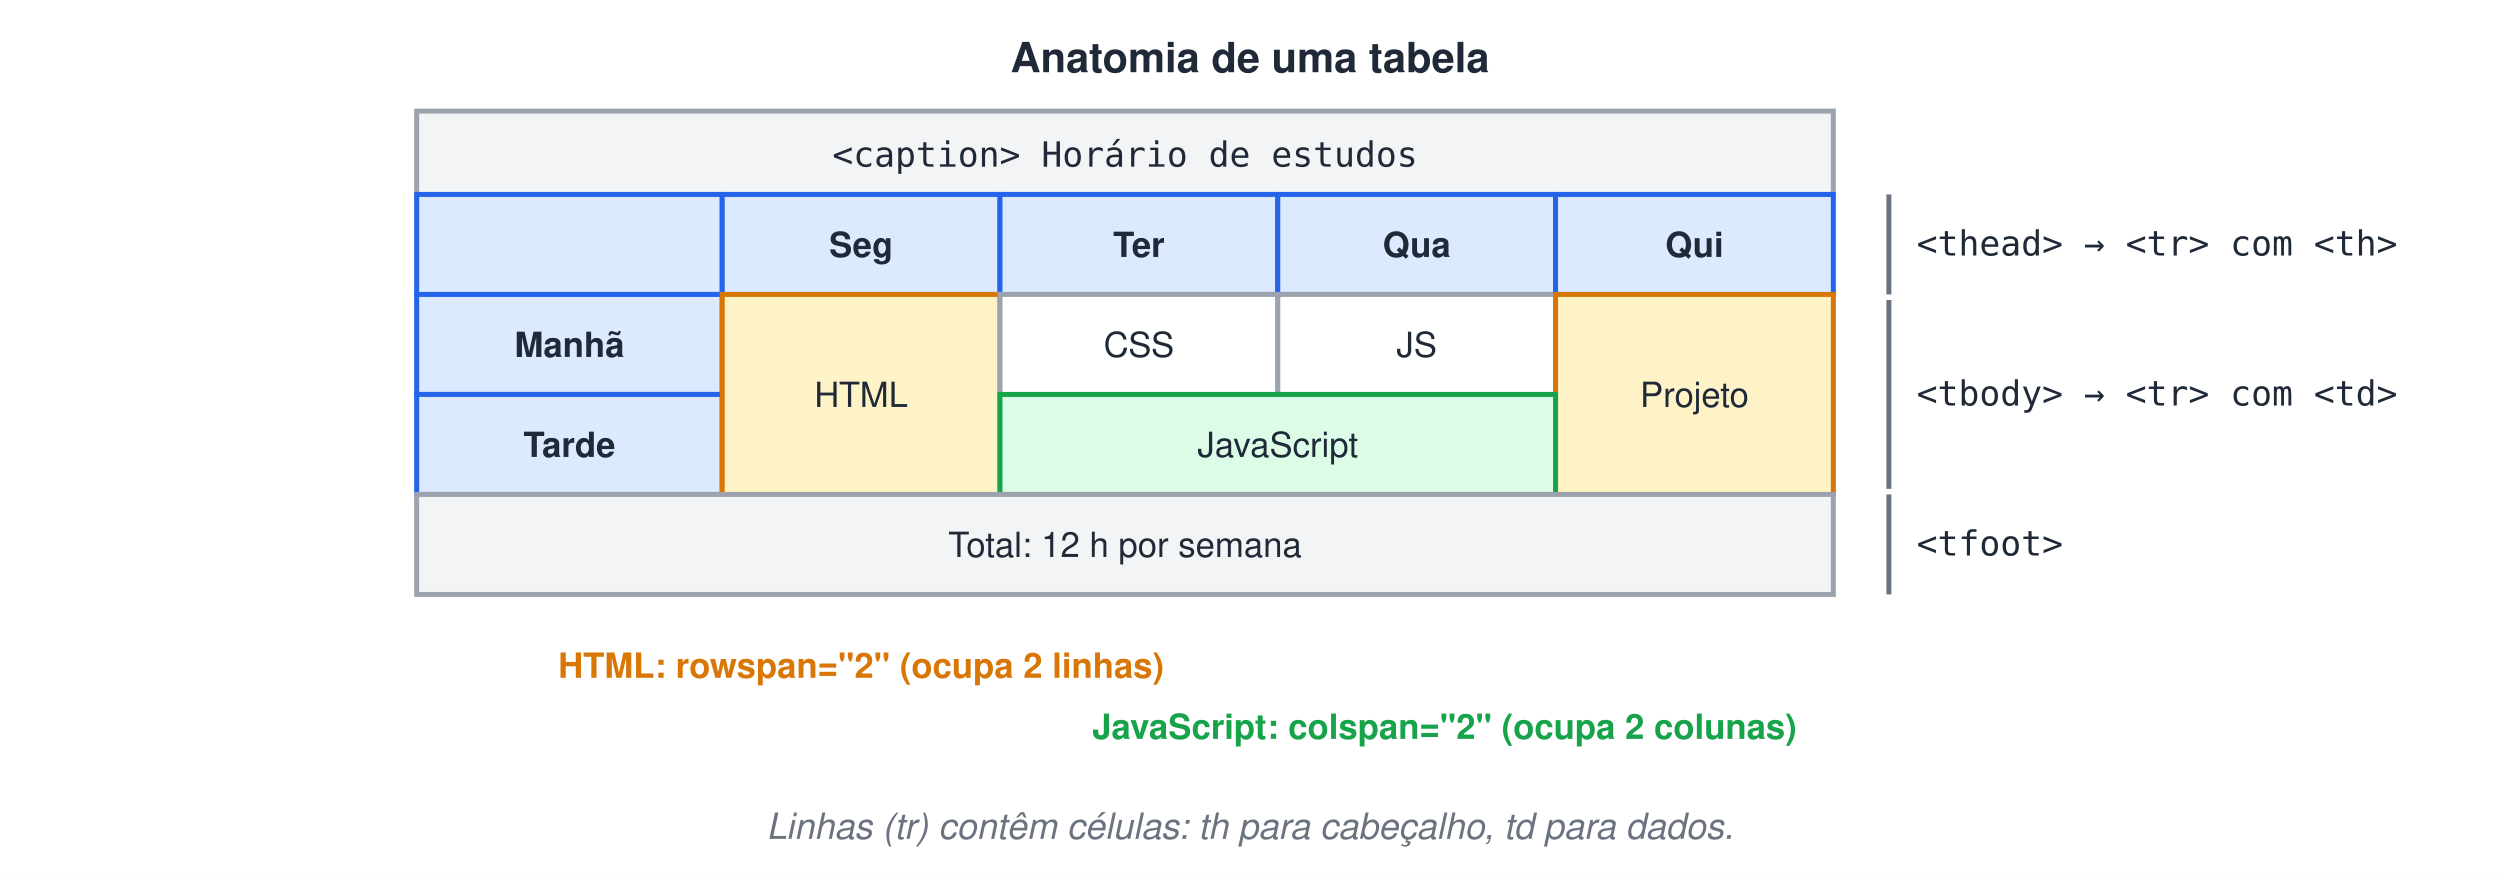
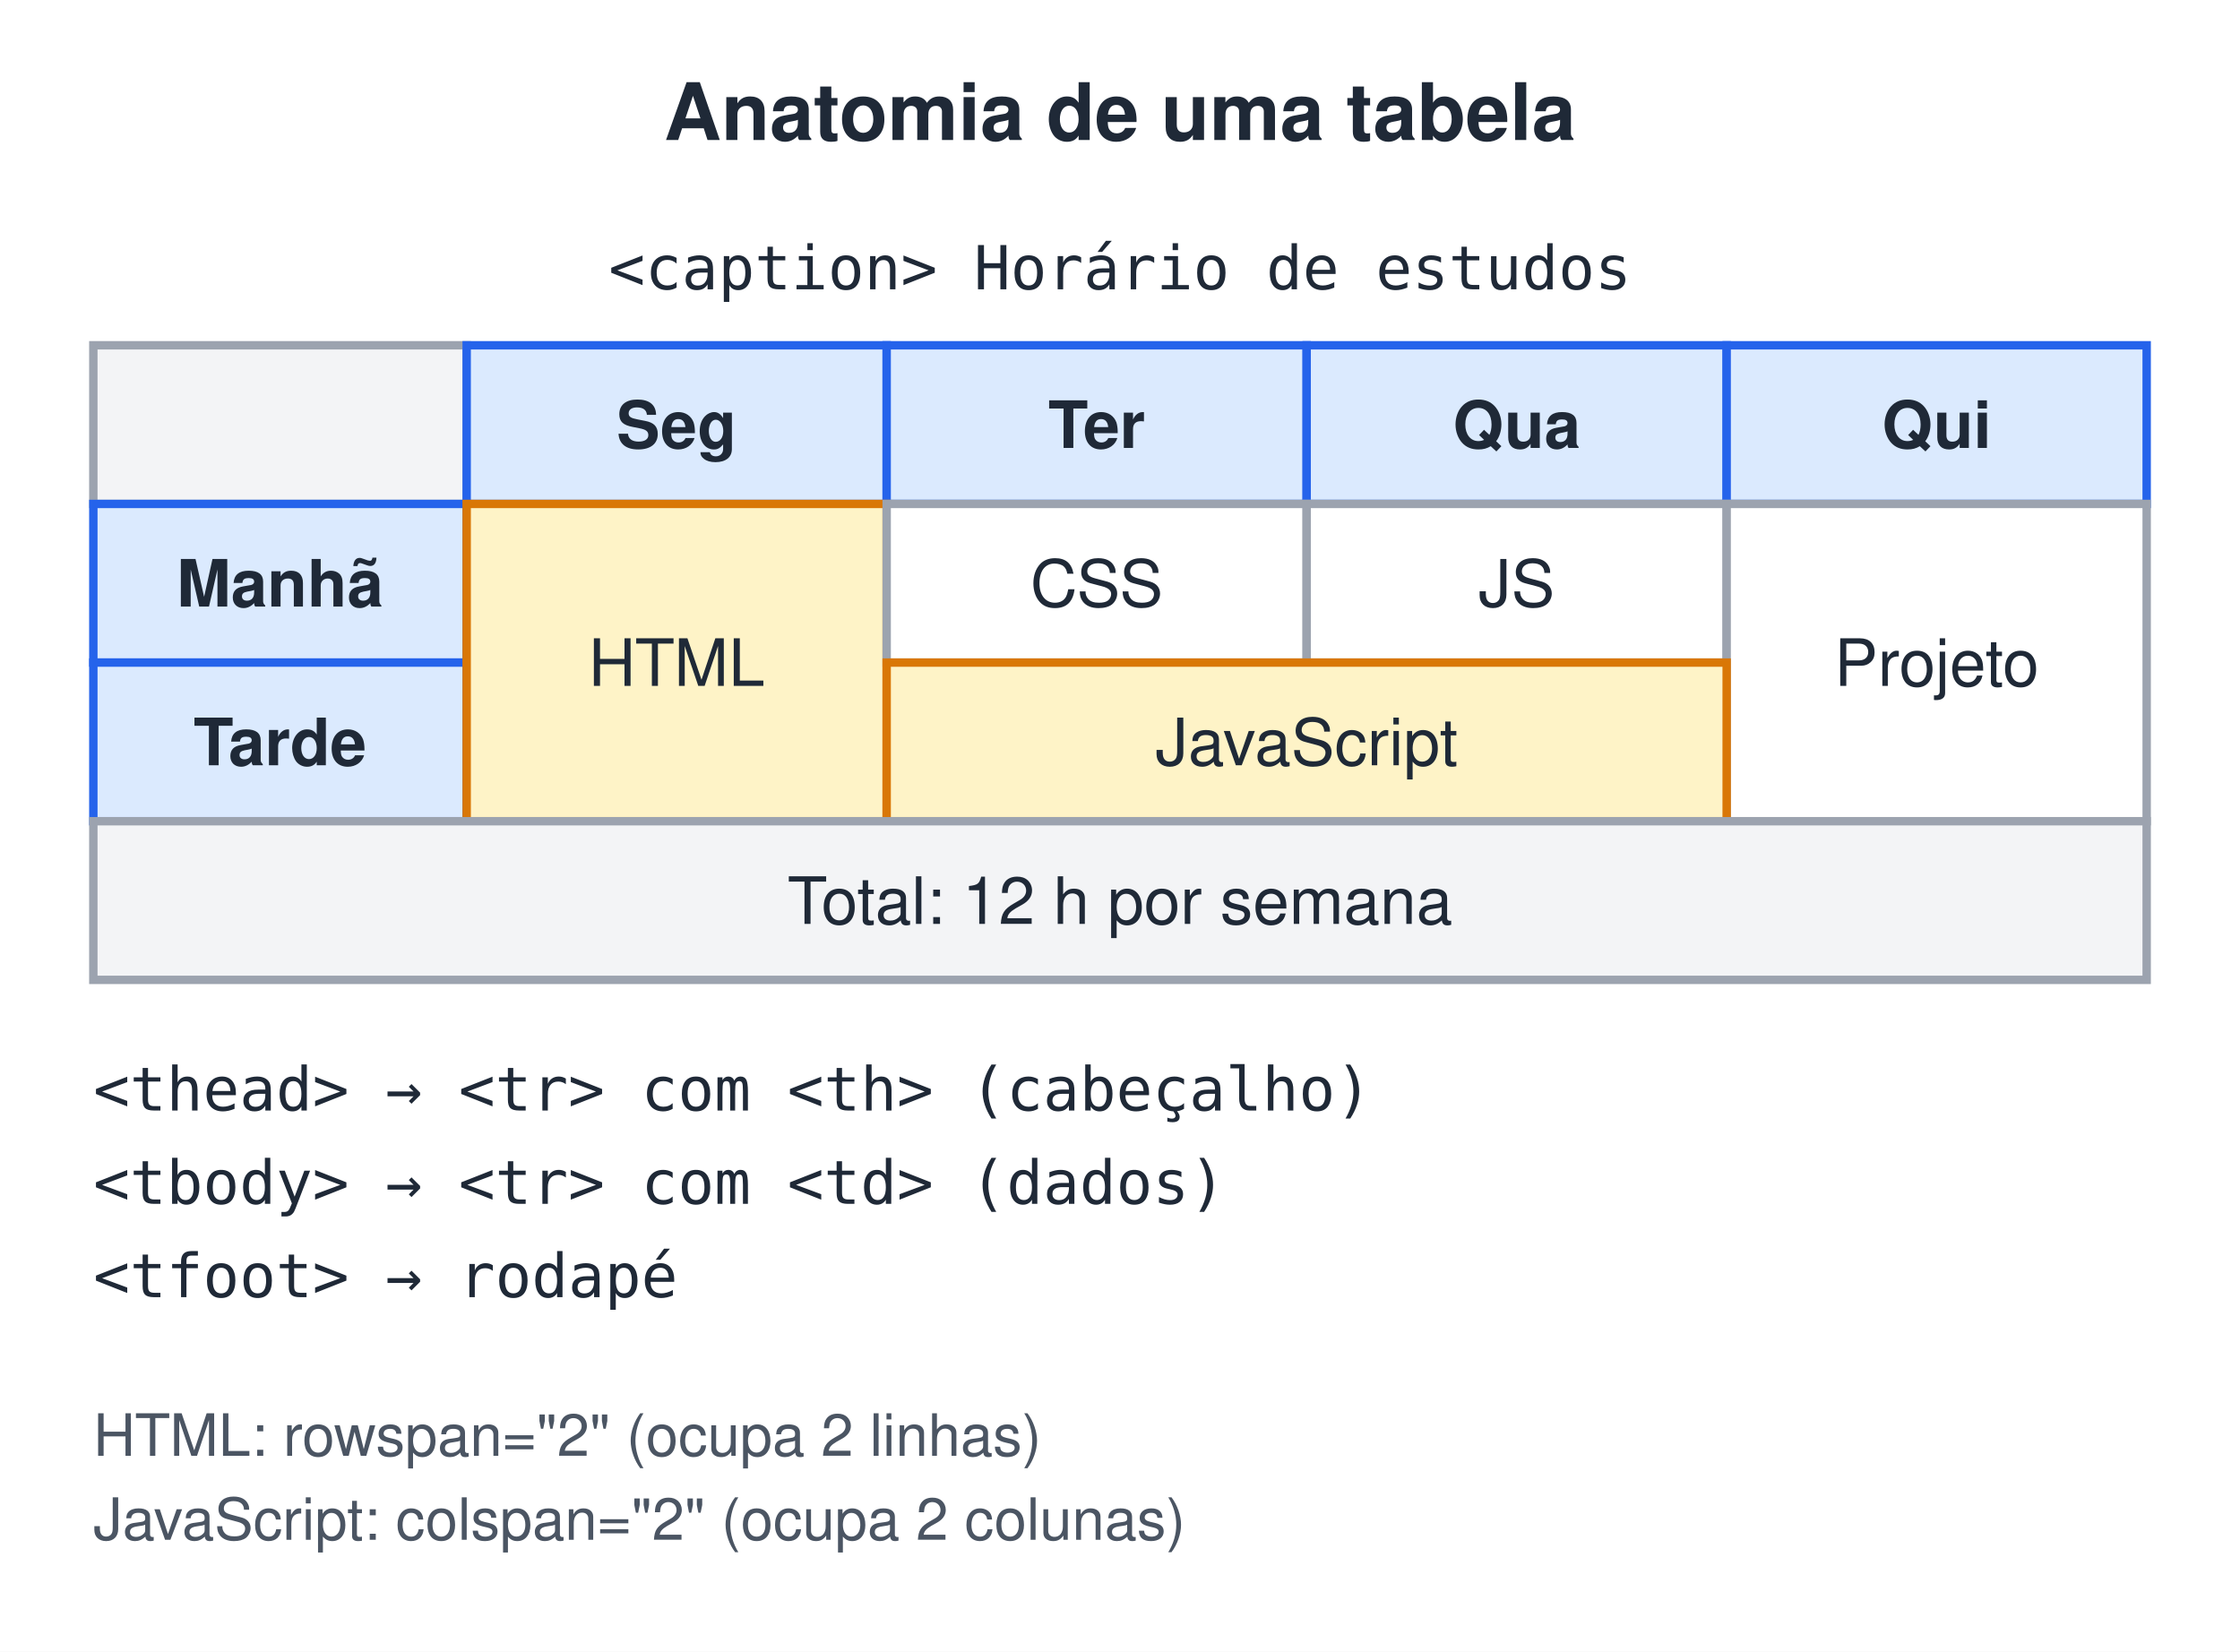
- <svg xmlns="http://www.w3.org/2000/svg" width="900" height="316" viewBox="0 0 900 316">
-   <style>text{font-family:Helvetica,Arial,sans-serif;font-size:12.5px;fill:#1F2937}.t{font-size:15px;font-weight:bold}.b{font-weight:bold}.m{font-family:Menlo,Consolas,monospace}.n{font-size:13px;font-style:italic;fill:#6B7280}.c{text-anchor:middle}.xB{fill:#DBEAFE;stroke:#2563EB}.xG{fill:#DCFCE7;stroke:#16A34A}.xO{fill:#FEF3C7;stroke:#D97706}.xY{fill:#F3F4F6;stroke:#9CA3AF}.xW{fill:#fff;stroke:#9CA3AF}rect{stroke-width:1.8}.l{stroke:#6B7280;stroke-width:1.8;fill:none}.kG{fill:#16A34A}.kO{fill:#D97706}</style>
+ <svg xmlns="http://www.w3.org/2000/svg" width="480" height="354" viewBox="0 0 480 354">
+   <style>text{white-space:pre;font-family:Helvetica,Arial,sans-serif;font-size:14px;fill:#1F2937}.t{font-size:17px;font-weight:bold}.b{font-weight:bold}.m{font-family:Menlo,Consolas,monospace;font-size:13px}.s{font-size:12.5px;fill:#4B5563}.n{font-size:13px;font-style:italic;fill:#4B5563}.c{text-anchor:middle}.r{text-anchor:end}.xB{fill:#DBEAFE;stroke:#2563EB}.xG{fill:#DCFCE7;stroke:#16A34A}.xO{fill:#FEF3C7;stroke:#D97706}.xP{fill:#EDE9FE;stroke:#7C3AED}.xR{fill:#FEE2E2;stroke:#DC2626}.xY{fill:#F3F4F6;stroke:#9CA3AF}.xW{fill:#fff;stroke:#9CA3AF}.xT{fill:#CCFBF1;stroke:#0D9488}.xK{fill:#FCE7F3;stroke:#DB2777}rect,ellipse,polygon{stroke-width:1.8}.l{stroke:#6B7280;stroke-width:1.8;fill:none}.d{stroke-dasharray:5 4}</style>
+   <defs>
+     <marker id="a" viewBox="0 0 10 10" refX="9" refY="5" markerWidth="7" markerHeight="7" orient="auto-start-reverse">
+       <path d="M0,0L10,5L0,10z" fill="#6B7280" />
+     </marker>
+   </defs>
  <rect width="100%" height="100%" fill="#fff" />
-   <text x="450" y="26" class="t c">Anatomia de uma tabela</text>
-   <rect x="150" y="40" width="510" height="30" rx="0" class="xY" />
-   <text x="405" y="60" class="m c">&lt;caption&gt; Horário de estudos</text>
-   <rect x="150" y="70" width="110" height="36" rx="0" class="xB" />
-   <rect x="260" y="70" width="100" height="36" rx="0" class="xB" />
-   <text x="310" y="92.5" class="b c">Seg</text>
-   <rect x="360" y="70" width="100" height="36" rx="0" class="xB" />
-   <text x="410" y="92.5" class="b c">Ter</text>
-   <rect x="460" y="70" width="100" height="36" rx="0" class="xB" />
-   <text x="510" y="92.5" class="b c">Qua</text>
-   <rect x="560" y="70" width="100" height="36" rx="0" class="xB" />
-   <text x="610" y="92.5" class="b c">Qui</text>
-   <rect x="150" y="106" width="110" height="36" rx="0" class="xB" />
-   <text x="205" y="128.5" class="b c">Manhã</text>
-   <rect x="150" y="142" width="110" height="36" rx="0" class="xB" />
-   <text x="205" y="164.5" class="b c">Tarde</text>
-   <rect x="260" y="106" width="100" height="72" rx="0" class="xO" />
-   <text x="310" y="146.5" class="c">HTML</text>
-   <rect x="360" y="106" width="100" height="36" rx="0" class="xW" />
-   <text x="410" y="128.5" class="c">CSS</text>
-   <rect x="460" y="106" width="100" height="36" rx="0" class="xW" />
-   <text x="510" y="128.5" class="c">JS</text>
-   <rect x="560" y="106" width="100" height="72" rx="0" class="xO" />
-   <text x="610" y="146.5" class="c">Projeto</text>
-   <rect x="360" y="142" width="200" height="36" rx="0" class="xG" />
-   <text x="460" y="164.5" class="c">JavaScript</text>
-   <rect x="150" y="178" width="510" height="36" rx="0" class="xY" />
-   <text x="405" y="200.5" class="c">Total: 12 h por semana</text>
-   <path d="M680,70v36" class="l" />
-   <text x="690" y="92" class="m">&lt;thead&gt; → &lt;tr&gt; com &lt;th&gt;</text>
-   <path d="M680,108v68" class="l" />
-   <text x="690" y="146" class="m">&lt;tbody&gt; → &lt;tr&gt; com &lt;td&gt;</text>
-   <path d="M680,178v36" class="l" />
-   <text x="690" y="200" class="m">&lt;tfoot&gt;</text>
-   <text x="310" y="244" class="b c kO">HTML: rowspan="2" (ocupa 2 linhas)</text>
-   <text x="520" y="266" class="b c kG">JavaScript: colspan="2" (ocupa 2 colunas)</text>
-   <text x="450" y="302" class="n c">Linhas (tr) contêm células: th para cabeçalho, td para dados.</text>
+   <text x="240.0" y="30" class="t c">Anatomia de uma tabela</text>
+   <text x="240.0" y="62" class="m c">&lt;caption&gt; Horário de estudos</text>
+   <rect x="20" y="74" width="80" height="34" rx="0" class="xY" />
+   <text x="60.0" y="96.0" class="c" />
+   <rect x="100" y="74" width="90" height="34" rx="0" class="xB" />
+   <text x="145.0" y="96.0" class="c b">Seg</text>
+   <rect x="190" y="74" width="90" height="34" rx="0" class="xB" />
+   <text x="235.0" y="96.0" class="c b">Ter</text>
+   <rect x="280" y="74" width="90" height="34" rx="0" class="xB" />
+   <text x="325.0" y="96.0" class="c b">Qua</text>
+   <rect x="370" y="74" width="90" height="34" rx="0" class="xB" />
+   <text x="415.0" y="96.0" class="c b">Qui</text>
+   <rect x="20" y="108" width="80" height="34" rx="0" class="xB" />
+   <text x="60.0" y="130.0" class="c b">Manhã</text>
+   <rect x="20" y="142" width="80" height="34" rx="0" class="xB" />
+   <text x="60.0" y="164.0" class="c b">Tarde</text>
+   <rect x="100" y="108" width="90" height="68" rx="0" class="xO" />
+   <text x="145.0" y="147.0" class="c">HTML</text>
+   <rect x="190" y="108" width="90" height="34" rx="0" class="xW" />
+   <text x="235.0" y="130.0" class="c">CSS</text>
+   <rect x="280" y="108" width="90" height="34" rx="0" class="xW" />
+   <text x="325.0" y="130.0" class="c">JS</text>
+   <rect x="370" y="108" width="90" height="68" rx="0" class="xW" />
+   <text x="415.0" y="147.0" class="c">Projeto</text>
+   <rect x="190" y="142" width="180" height="34" rx="0" class="xO" />
+   <text x="280.0" y="164.0" class="c">JavaScript</text>
+   <rect x="20" y="176" width="440" height="34" rx="0" class="xY" />
+   <text x="240.0" y="198.0" class="c">Total: 12 h por semana</text>
+   <text x="20" y="238" class="m">&lt;thead&gt; → &lt;tr&gt; com &lt;th&gt; (cabeçalho)</text>
+   <text x="20" y="258" class="m">&lt;tbody&gt; → &lt;tr&gt; com &lt;td&gt; (dados)</text>
+   <text x="20" y="278" class="m">&lt;tfoot&gt; → rodapé</text>
+   <text x="20" y="312" class="s">HTML: rowspan="2" (ocupa 2 linhas)</text>
+   <text x="20" y="330" class="s">JavaScript: colspan="2" (ocupa 2 colunas)</text>
</svg>
